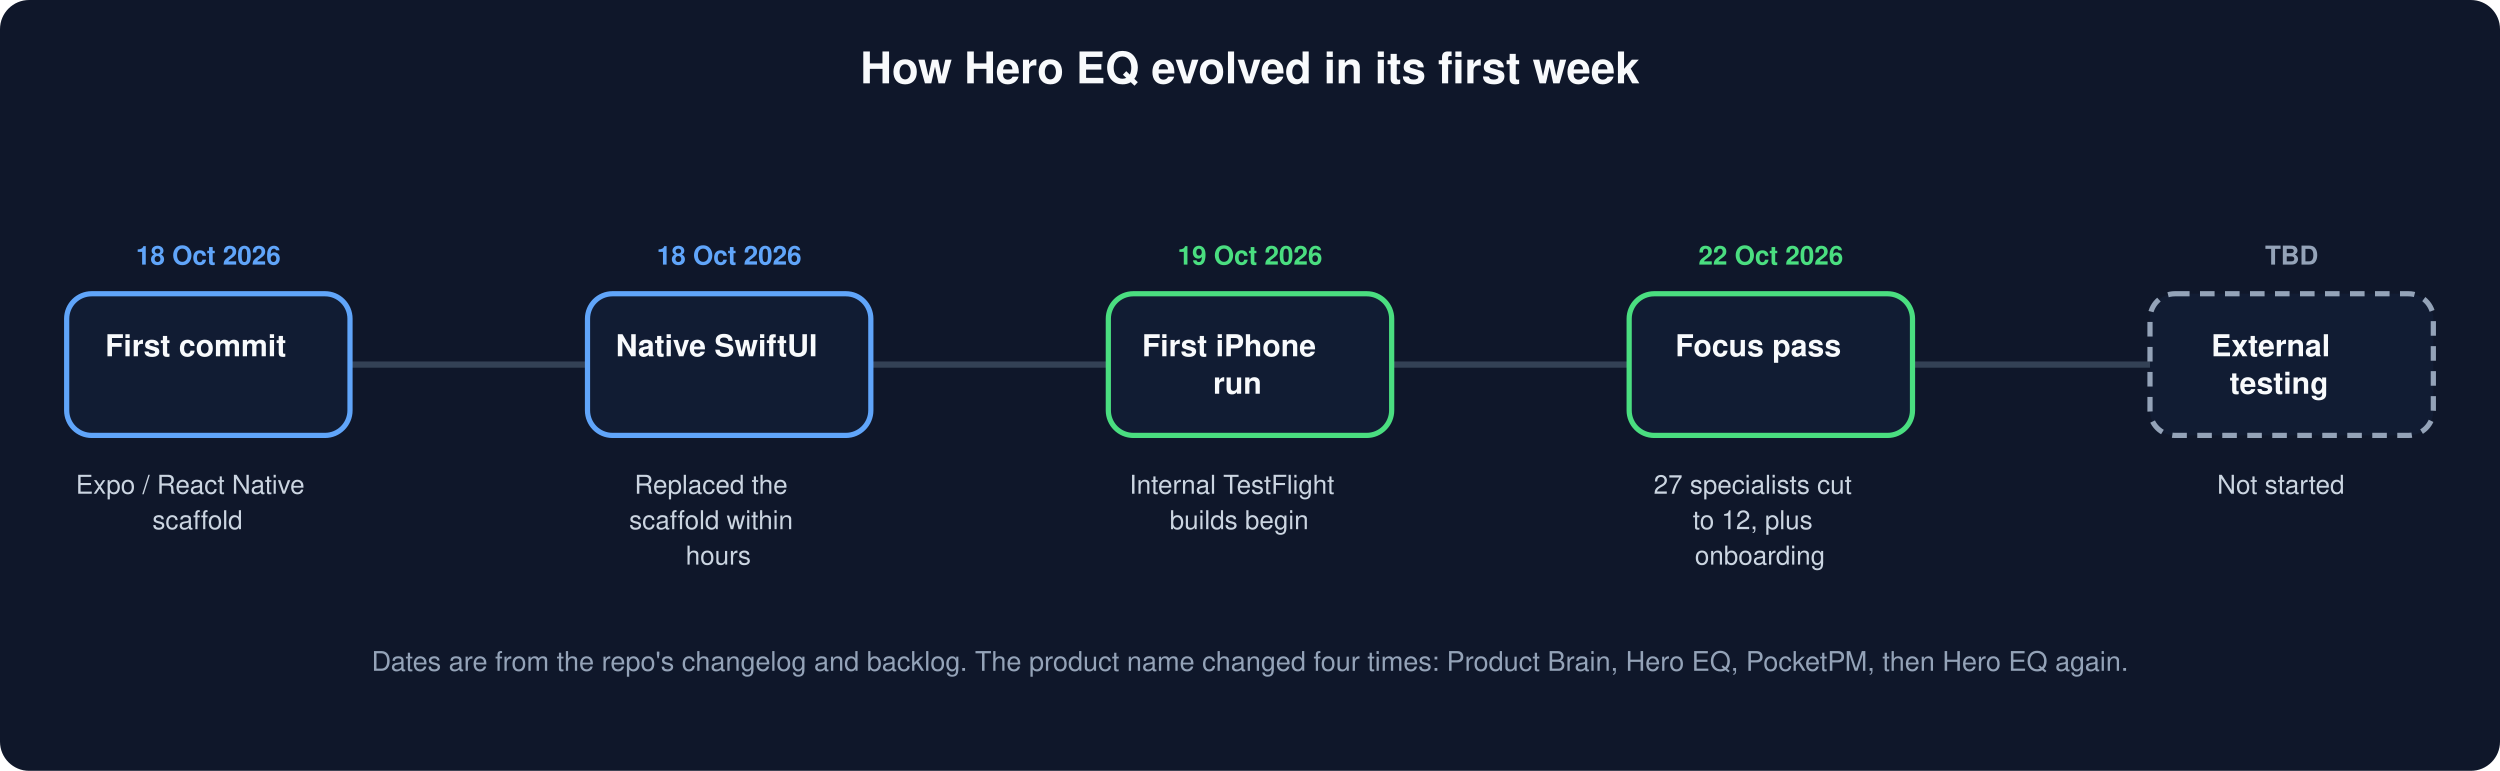
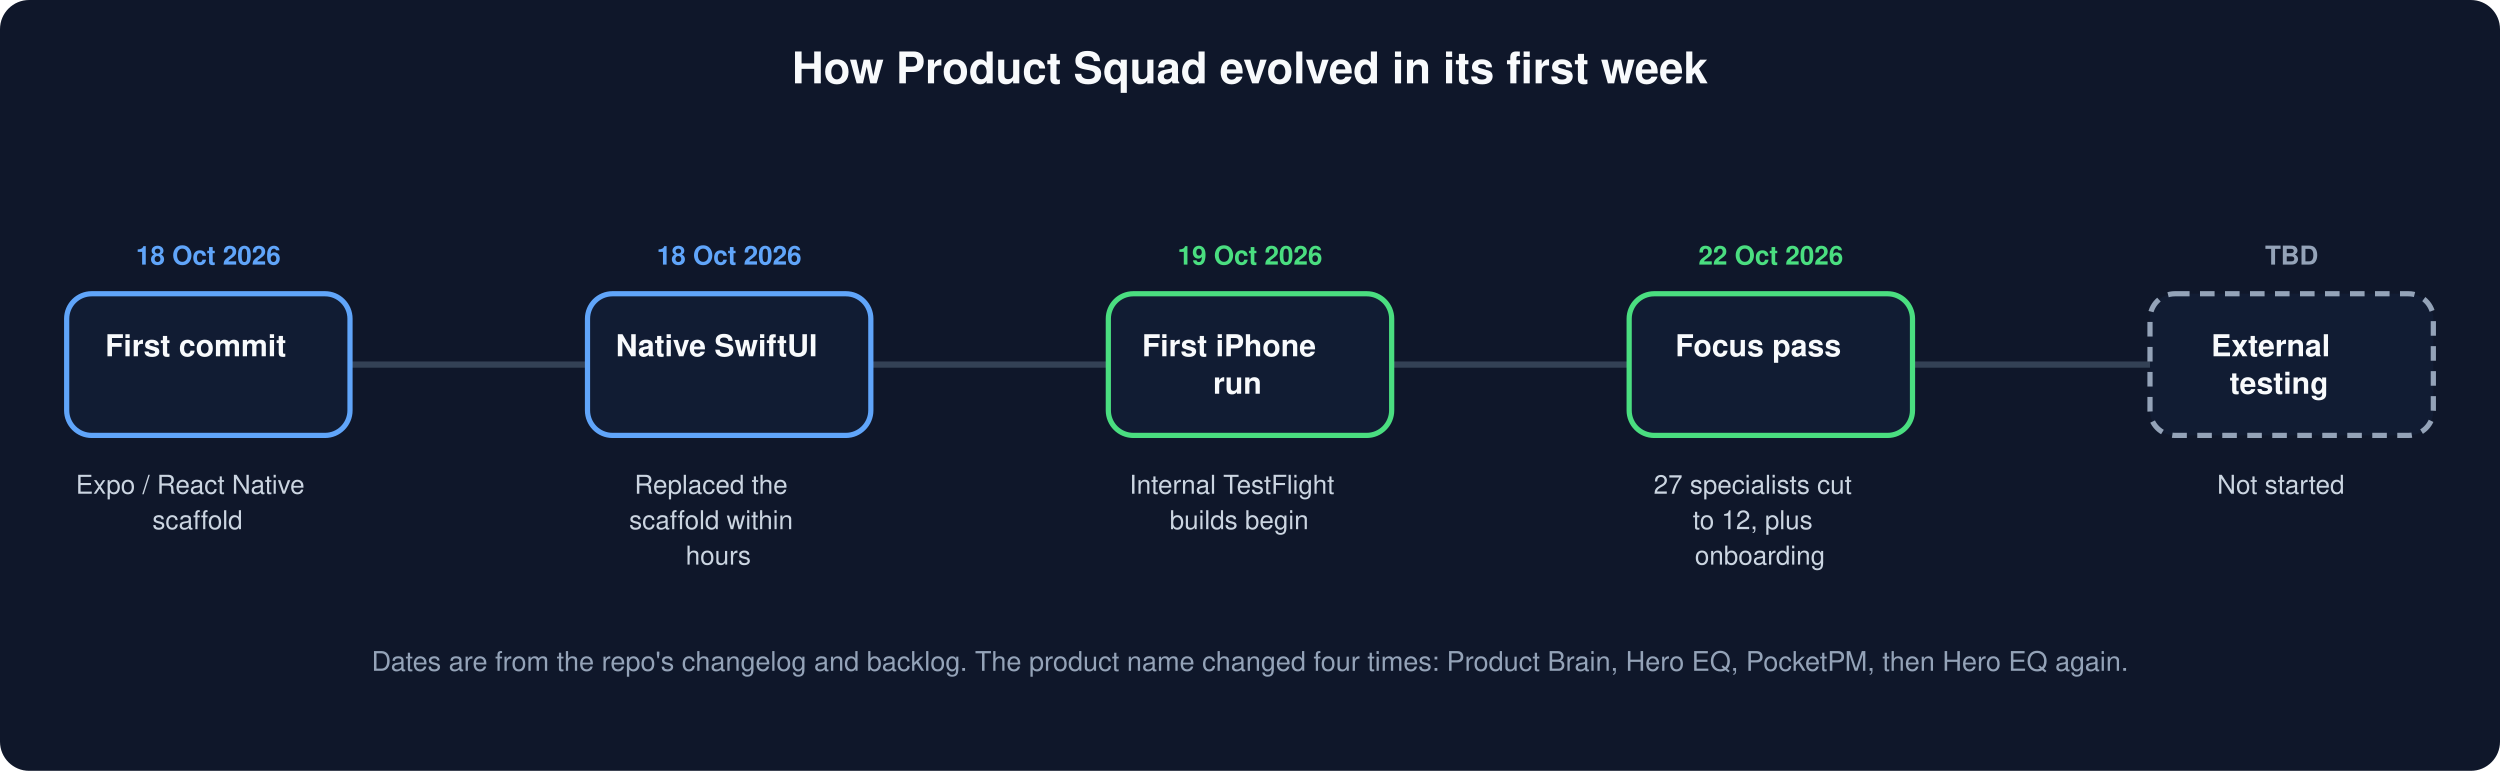
<svg xmlns="http://www.w3.org/2000/svg" viewBox="0 0 1200 370" width="1200" height="370" role="img" aria-labelledby="t d" font-family="-apple-system, BlinkMacSystemFont, 'Segoe UI', Helvetica, Arial, sans-serif">
  <rect width="1200" height="370" rx="14" fill="#0f172a" />
-   <text x="600" y="40" text-anchor="middle" font-size="21" font-weight="700" fill="#f8fafc">How Hero EQ evolved in its first week</text>
+   <text x="600" y="40" text-anchor="middle" font-size="21" font-weight="700" fill="#f8fafc">How Product Squad evolved in its first week</text>
  <line x1="100" y1="175" x2="1100" y2="175" stroke="#334155" stroke-width="3" />
  <rect x="32" y="141" width="136" height="68" rx="12" fill="#111c33" stroke="#60a5fa" stroke-width="2.5" />
  <text x="100" y="171" font-size="14.5" fill="#f8fafc" text-anchor="middle" font-weight="700" xml:space="preserve">
    <tspan x="100" dy="0">First commit</tspan>
  </text>
  <text x="100" y="127" text-anchor="middle" font-size="12.5" font-weight="700" fill="#60a5fa">18 Oct 2026</text>
  <text x="100" y="237" font-size="12.5" fill="#cbd5e1" text-anchor="middle" xml:space="preserve">
    <tspan x="100" dy="0">Expo / React Native</tspan>
    <tspan x="100" dy="17">scaffold</tspan>
  </text>
  <rect x="282" y="141" width="136" height="68" rx="12" fill="#111c33" stroke="#60a5fa" stroke-width="2.5" />
  <text x="350" y="171" font-size="14.5" fill="#f8fafc" text-anchor="middle" font-weight="700" xml:space="preserve">
    <tspan x="350" dy="0">Native SwiftUI</tspan>
  </text>
  <text x="350" y="127" text-anchor="middle" font-size="12.5" font-weight="700" fill="#60a5fa">18 Oct 2026</text>
  <text x="350" y="237" font-size="12.5" fill="#cbd5e1" text-anchor="middle" xml:space="preserve">
    <tspan x="350" dy="0">Replaced the</tspan>
    <tspan x="350" dy="17">scaffold within</tspan>
    <tspan x="350" dy="17">hours</tspan>
  </text>
  <rect x="532" y="141" width="136" height="68" rx="12" fill="#111c33" stroke="#4ade80" stroke-width="2.5" />
  <text x="600" y="171" font-size="14.5" fill="#f8fafc" text-anchor="middle" font-weight="700" xml:space="preserve">
    <tspan x="600" dy="0">First iPhone</tspan>
    <tspan x="600" dy="18">run</tspan>
  </text>
  <text x="600" y="127" text-anchor="middle" font-size="12.5" font-weight="700" fill="#4ade80">19 Oct 2026</text>
  <text x="600" y="237" font-size="12.5" fill="#cbd5e1" text-anchor="middle" xml:space="preserve">
    <tspan x="600" dy="0">Internal TestFlight</tspan>
    <tspan x="600" dy="17">builds begin</tspan>
  </text>
  <rect x="782" y="141" width="136" height="68" rx="12" fill="#111c33" stroke="#4ade80" stroke-width="2.5" />
  <text x="850" y="171" font-size="14.5" fill="#f8fafc" text-anchor="middle" font-weight="700" xml:space="preserve">
    <tspan x="850" dy="0">Focus pass</tspan>
  </text>
  <text x="850" y="127" text-anchor="middle" font-size="12.5" font-weight="700" fill="#4ade80">22 Oct 2026</text>
  <text x="850" y="237" font-size="12.5" fill="#cbd5e1" text-anchor="middle" xml:space="preserve">
    <tspan x="850" dy="0">27 specialists cut</tspan>
    <tspan x="850" dy="17">to 12, plus</tspan>
    <tspan x="850" dy="17">onboarding</tspan>
  </text>
  <rect x="1032" y="141" width="136" height="68" rx="12" fill="#111c33" stroke="#94a3b8" stroke-width="2.5" stroke-dasharray="7 5" />
  <text x="1100" y="171" font-size="14.5" fill="#f8fafc" text-anchor="middle" font-weight="700" xml:space="preserve">
    <tspan x="1100" dy="0">External</tspan>
    <tspan x="1100" dy="18">testing</tspan>
  </text>
  <text x="1100" y="127" text-anchor="middle" font-size="12.5" font-weight="700" fill="#94a3b8">TBD</text>
  <text x="1100" y="237" font-size="12.5" fill="#cbd5e1" text-anchor="middle" xml:space="preserve">
    <tspan x="1100" dy="0">Not started</tspan>
  </text>
  <text x="600" y="322" text-anchor="middle" font-size="13" fill="#94a3b8">Dates are from the repo's changelog and backlog. The product name changed four times: Product Brain, Hero EQ, PocketPM, then Hero EQ again.</text>
</svg>
